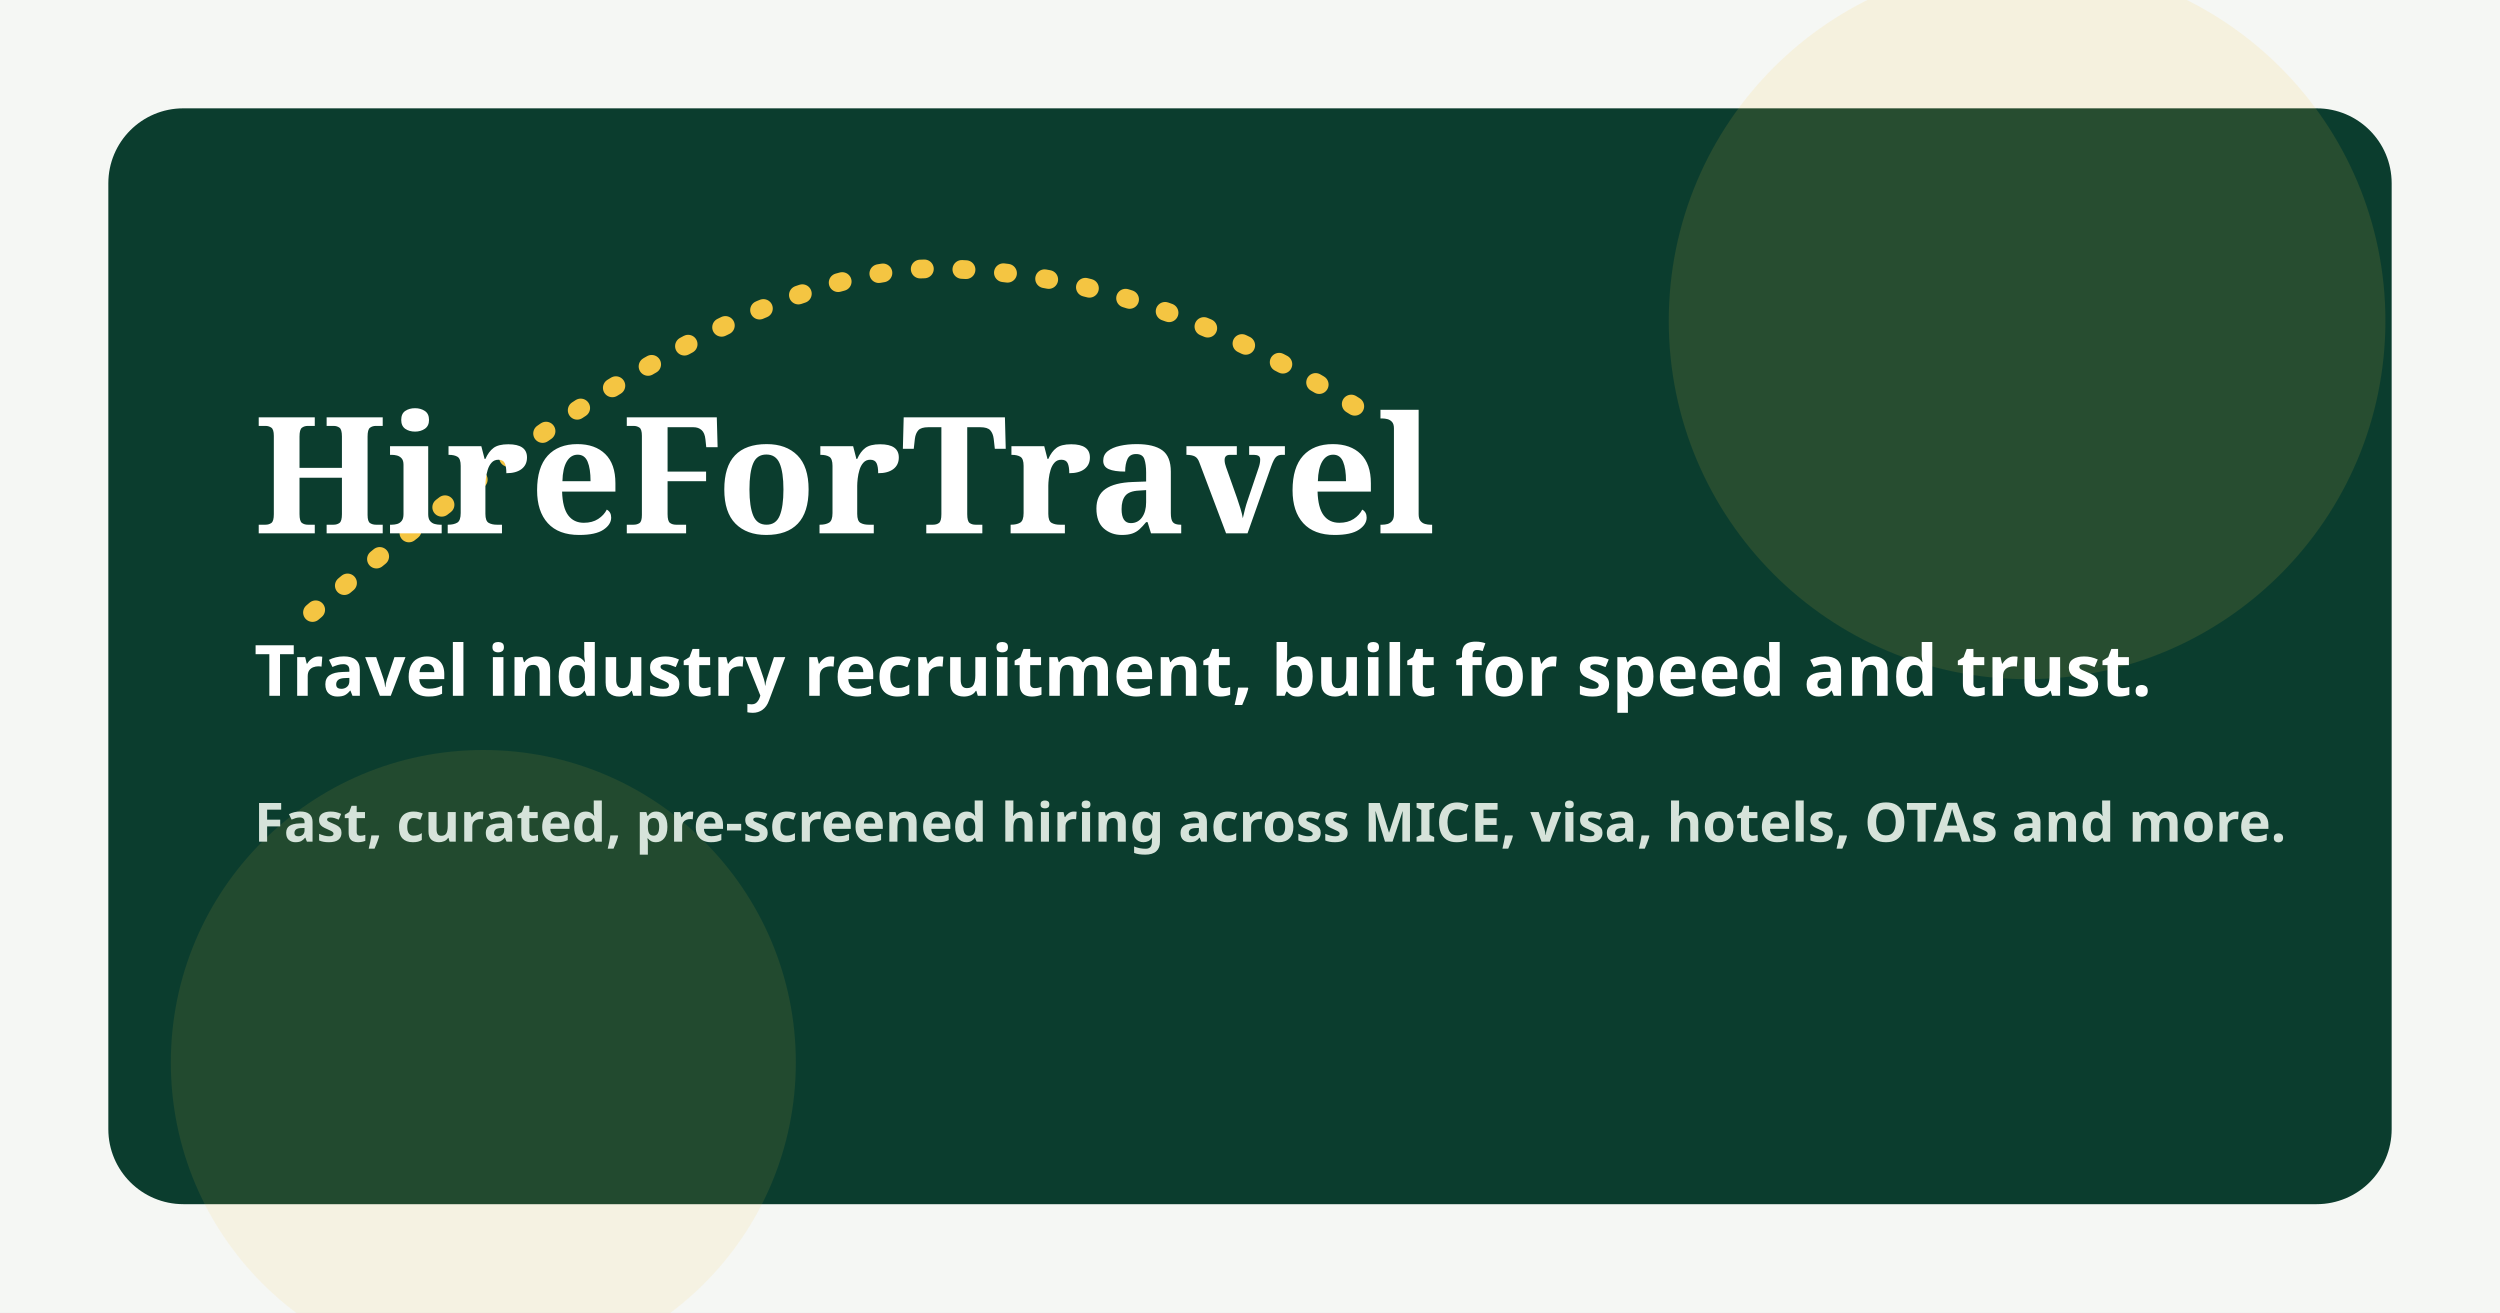
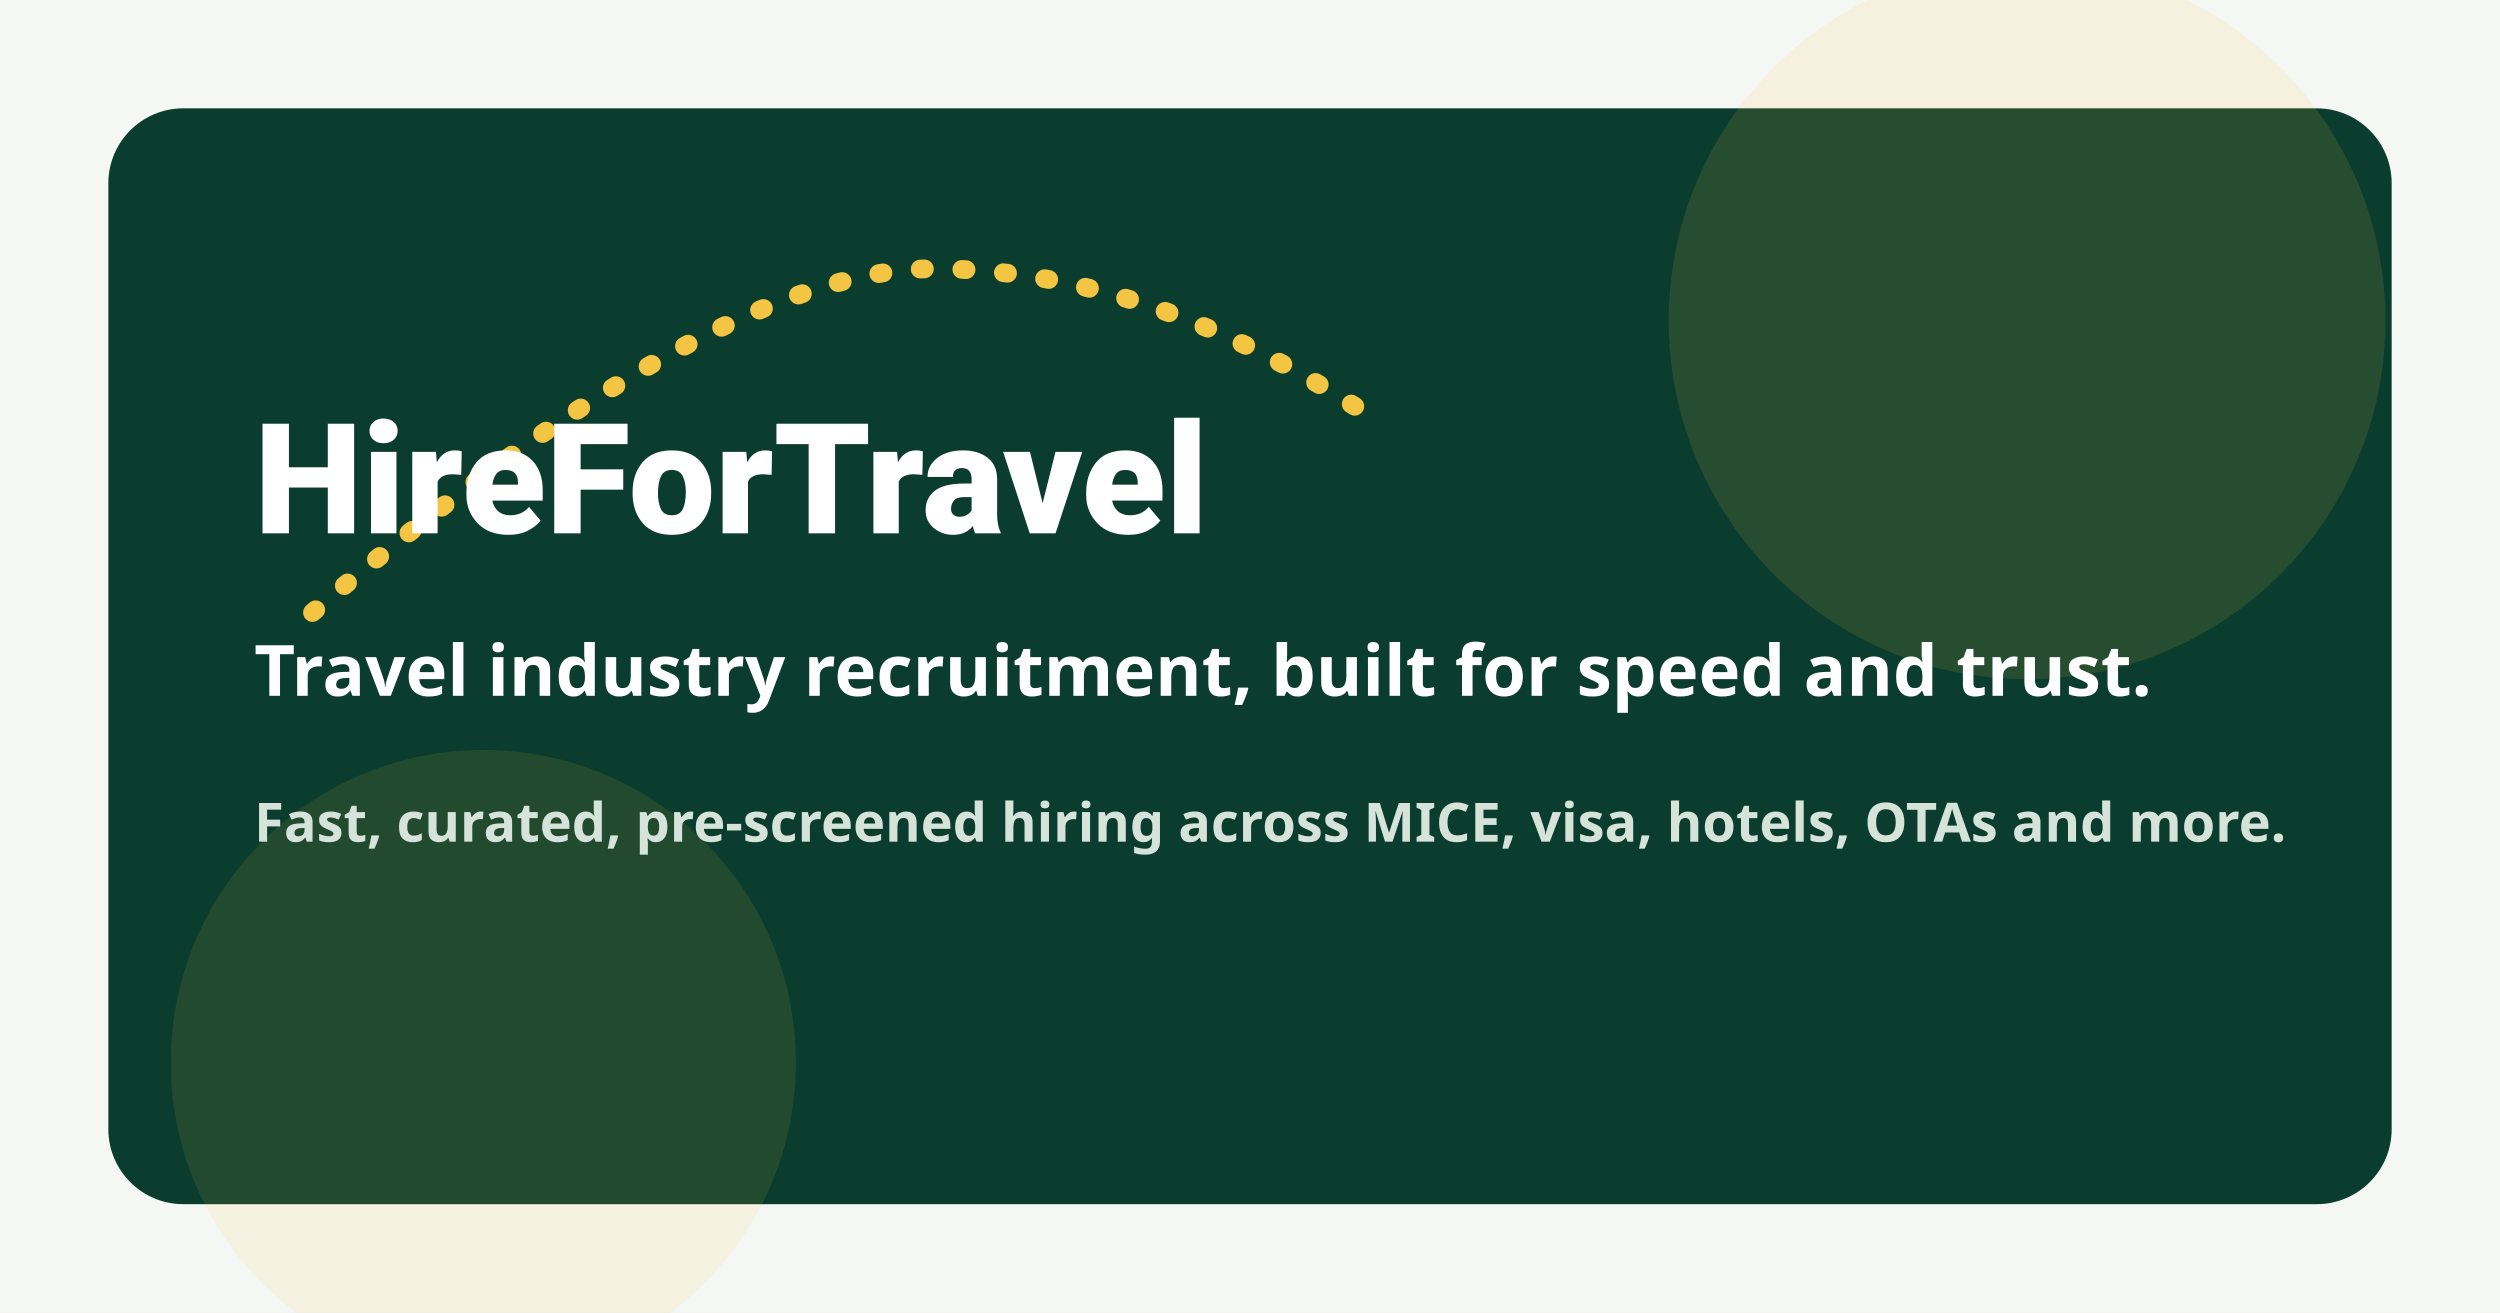
<svg xmlns="http://www.w3.org/2000/svg" width="1200" height="630" viewBox="0 0 1200 630" fill="none">
  <rect width="1200" height="630" fill="#F5F7F4" />
  <rect x="52" y="52" width="1096" height="526" rx="36" fill="#0B3D2E" />
  <circle cx="973" cy="154" r="172" fill="#F4C542" fill-opacity="0.12" />
  <circle cx="232" cy="510" r="150" fill="#F4C542" fill-opacity="0.1" />
  <path d="M150 294C278.667 184 378 129 448 129C518 129 590 154 664 204" stroke="#F4C542" stroke-width="9" stroke-linecap="round" stroke-dasharray="2 18" />
-   <text x="122" y="256" fill="white" font-family="Cormorant Garamond, serif" font-size="78" font-weight="700">HireForTravel</text>
+   <text x="122" y="256" fill="white" font-family="Roboto, Manrope, sans-serif" font-size="74" font-weight="900">HireForTravel</text>
  <text x="122" y="334" fill="white" font-family="Manrope, sans-serif" font-size="34" font-weight="700">Travel industry recruitment, built for speed and trust.</text>
  <text x="122" y="404" fill="#D6E3DA" font-family="Manrope, sans-serif" font-size="26" font-weight="600">Fast, curated, pre-screened hiring across MICE, visa, hotels, OTAs and more.</text>
</svg>
